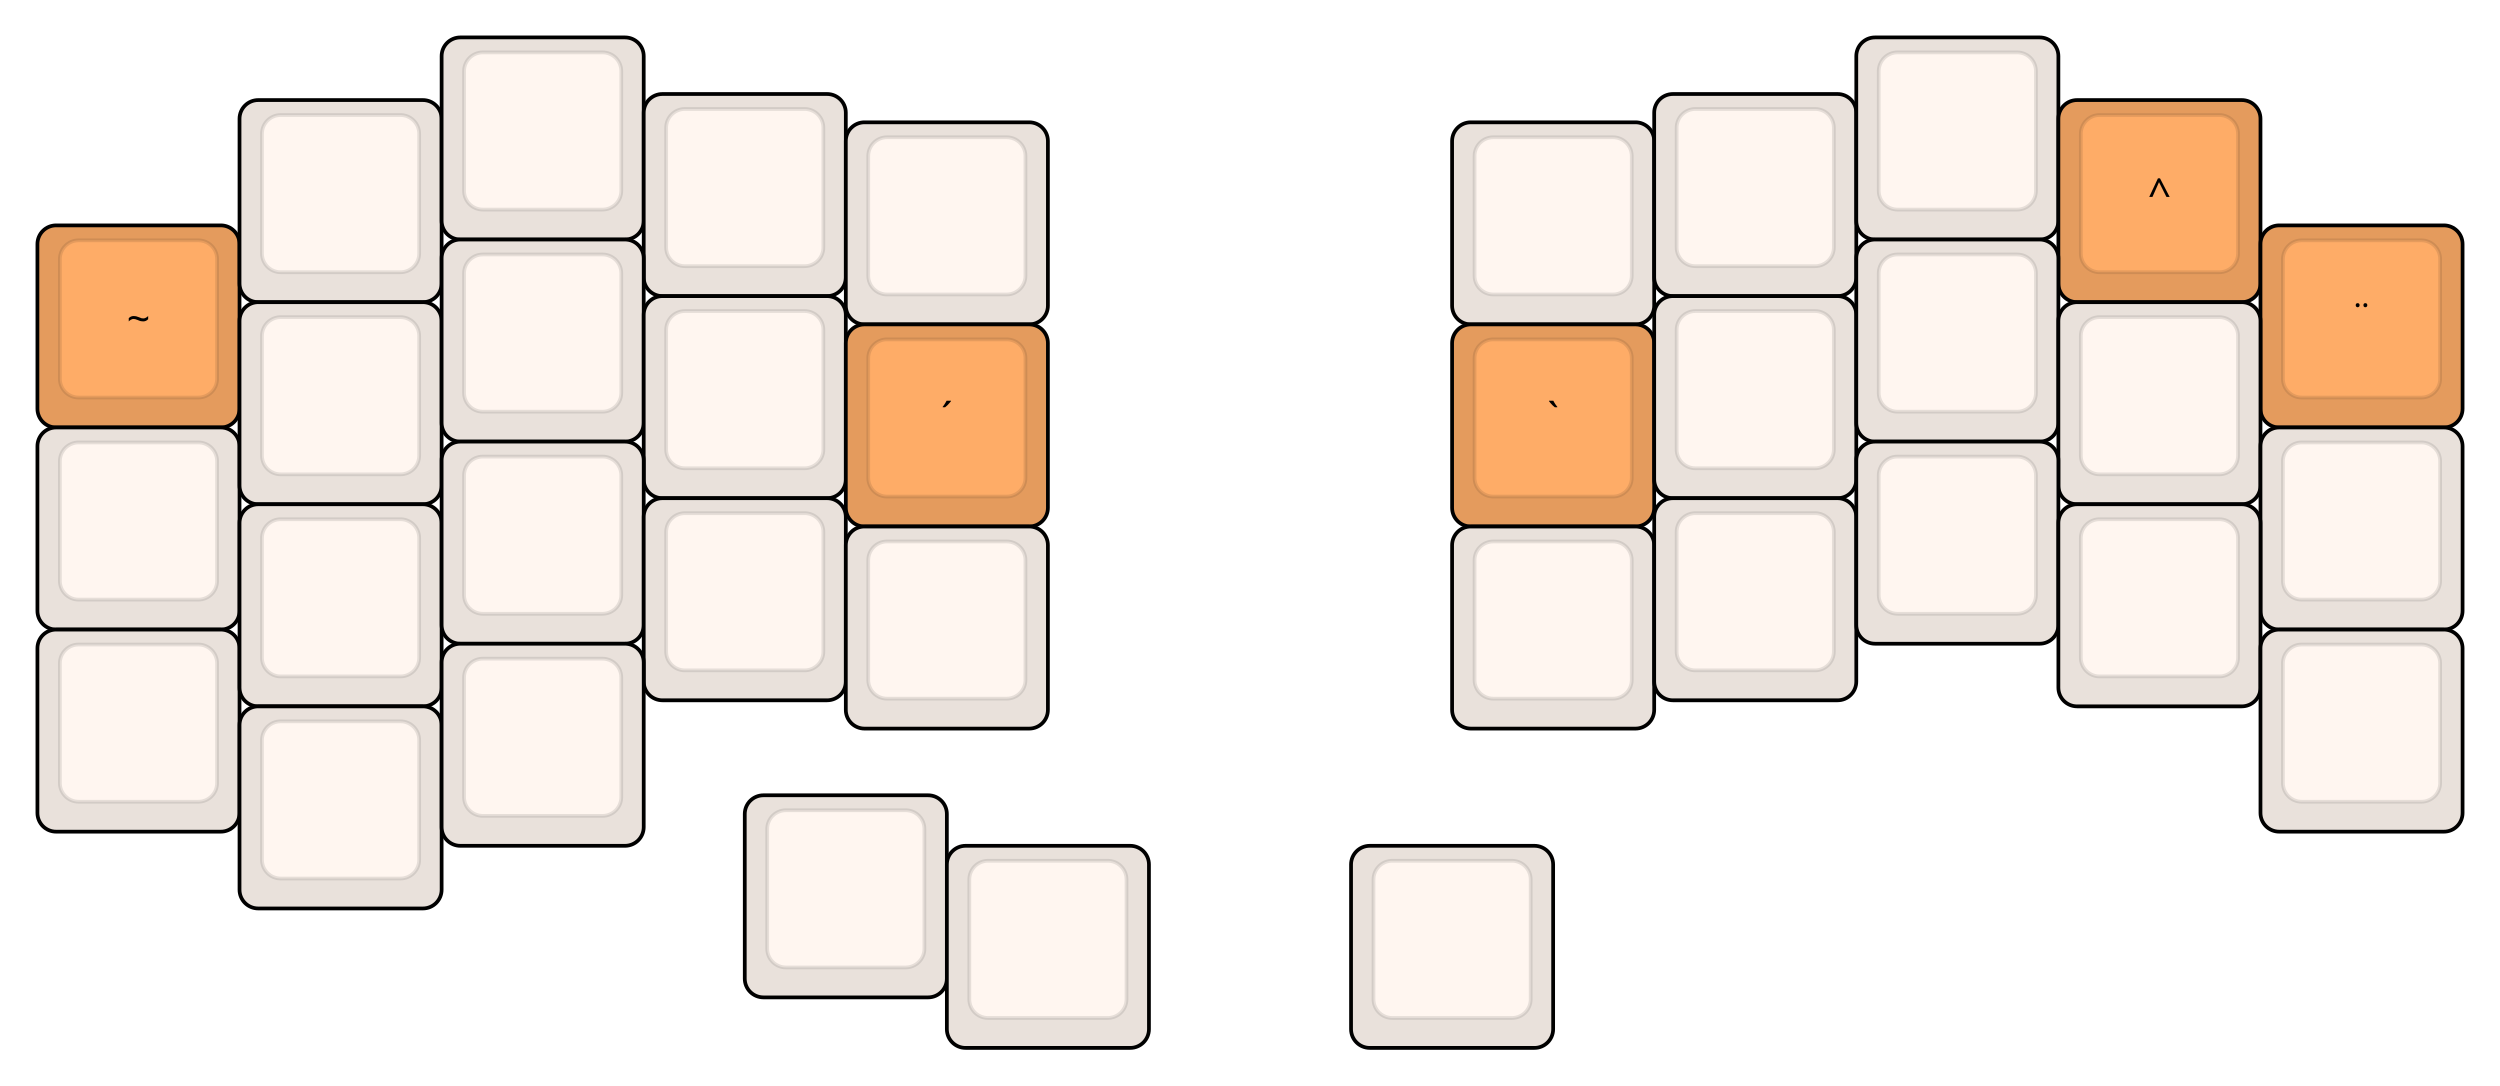
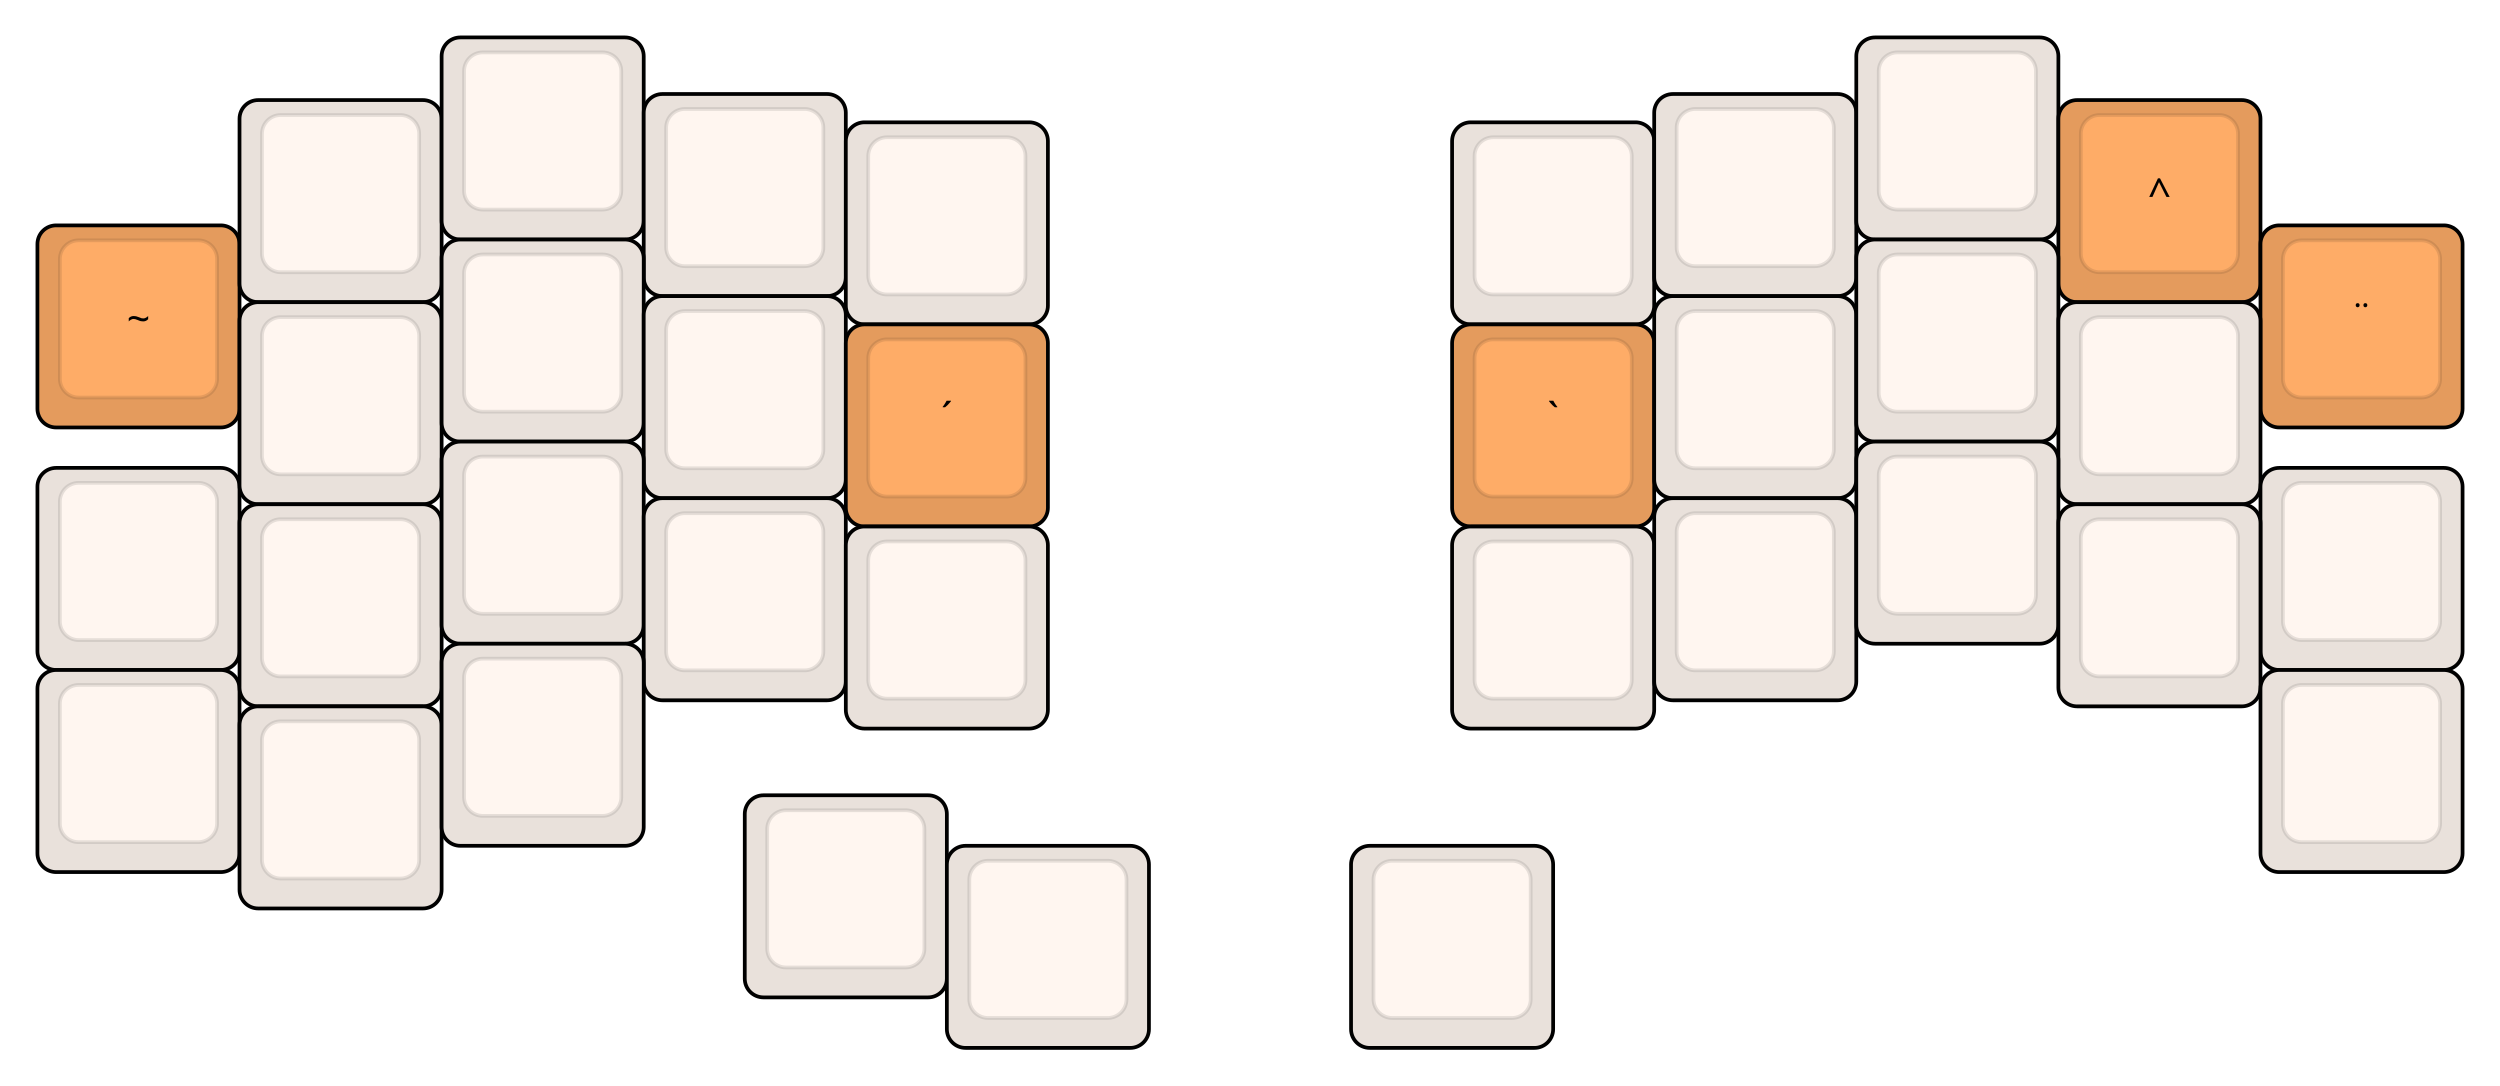
<svg xmlns="http://www.w3.org/2000/svg" width="668px" height="290x" viewBox="0 0 668 290">
  <style type="text/css">
    .keycap .border { stroke: black; stroke-width: 1; }
    .keycap .inner.border { stroke: rgba(0,0,0,.1); }
    .keycap { font-family: sans-serif; font-size: 11px}
    .keycap .sub { font-size: 9px}
  </style>
  <g class="keycap dead_key">
    <rect x="10" y="60.22" width="54" height="54" rx="5" fill="#e49b5d" class="outer border" />
    <rect x="16" y="64.22" width="42" height="42" rx="5" fill="#feac67" class="inner border" />
    <text x="37" y="85.22" text-anchor="middle" dominant-baseline="middle" class="main">
      <tspan x="37" dy="0">~</tspan>
    </text>
  </g>
  <g class="keycap blank">
    <rect x="64" y="26.74" width="54" height="54" rx="5" fill="#e9e1db" class="outer border" />
    <rect x="70" y="30.74" width="42" height="42" rx="5" fill="#fff6f0" class="inner border" />
  </g>
  <g class="keycap blank">
    <rect x="118" y="10" width="54" height="54" rx="5" fill="#e9e1db" class="outer border" />
    <rect x="124" y="14" width="42" height="42" rx="5" fill="#fff6f0" class="inner border" />
  </g>
  <g class="keycap blank">
    <rect x="172" y="25.12" width="54" height="54" rx="5" fill="#e9e1db" class="outer border" />
    <rect x="178" y="29.12" width="42" height="42" rx="5" fill="#fff6f0" class="inner border" />
  </g>
  <g class="keycap blank">
    <rect x="226" y="32.68" width="54" height="54" rx="5" fill="#e9e1db" class="outer border" />
    <rect x="232" y="36.68" width="42" height="42" rx="5" fill="#fff6f0" class="inner border" />
  </g>
  <g class="keycap blank">
    <rect x="388" y="32.68" width="54" height="54" rx="5" fill="#e9e1db" class="outer border" />
    <rect x="394" y="36.68" width="42" height="42" rx="5" fill="#fff6f0" class="inner border" />
  </g>
  <g class="keycap blank">
    <rect x="442" y="25.12" width="54" height="54" rx="5" fill="#e9e1db" class="outer border" />
    <rect x="448" y="29.12" width="42" height="42" rx="5" fill="#fff6f0" class="inner border" />
  </g>
  <g class="keycap blank">
    <rect x="496" y="10" width="54" height="54" rx="5" fill="#e9e1db" class="outer border" />
    <rect x="502" y="14" width="42" height="42" rx="5" fill="#fff6f0" class="inner border" />
  </g>
  <g class="keycap dead_key">
    <rect x="550" y="26.74" width="54" height="54" rx="5" fill="#e49b5d" class="outer border" />
    <rect x="556" y="30.74" width="42" height="42" rx="5" fill="#feac67" class="inner border" />
    <text x="577" y="51.74" text-anchor="middle" dominant-baseline="middle" class="main">
      <tspan x="577" dy="0">^</tspan>
    </text>
  </g>
  <g class="keycap dead_key">
    <rect x="604" y="60.22" width="54" height="54" rx="5" fill="#e49b5d" class="outer border" />
    <rect x="610" y="64.22" width="42" height="42" rx="5" fill="#feac67" class="inner border" />
    <text x="631" y="85.22" text-anchor="middle" dominant-baseline="middle" class="main">
      <tspan x="631" dy="0">¨</tspan>
    </text>
  </g>
  <g class="keycap blank">
-     <rect x="10" y="114.22" width="54" height="54" rx="5" fill="#e9e1db" class="outer border" />
-     <rect x="16" y="118.22" width="42" height="42" rx="5" fill="#fff6f0" class="inner border" />
+     <rect x="10" y="125.02" width="54" height="54" rx="5" fill="#e9e1db" class="outer border" />
+     <rect x="16" y="129.02" width="42" height="42" rx="5" fill="#fff6f0" class="inner border" />
  </g>
  <g class="keycap blank">
    <rect x="64" y="80.74" width="54" height="54" rx="5" fill="#e9e1db" class="outer border" />
    <rect x="70" y="84.74" width="42" height="42" rx="5" fill="#fff6f0" class="inner border" />
  </g>
  <g class="keycap blank">
    <rect x="118" y="64" width="54" height="54" rx="5" fill="#e9e1db" class="outer border" />
    <rect x="124" y="68" width="42" height="42" rx="5" fill="#fff6f0" class="inner border" />
  </g>
  <g class="keycap blank">
    <rect x="172" y="79.12" width="54" height="54" rx="5" fill="#e9e1db" class="outer border" />
    <rect x="178" y="83.12" width="42" height="42" rx="5" fill="#fff6f0" class="inner border" />
  </g>
  <g class="keycap dead_key">
    <rect x="226" y="86.68" width="54" height="54" rx="5" fill="#e49b5d" class="outer border" />
    <rect x="232" y="90.68" width="42" height="42" rx="5" fill="#feac67" class="inner border" />
    <text x="253" y="111.68" text-anchor="middle" dominant-baseline="middle" class="main">
      <tspan x="253" dy="0">´</tspan>
    </text>
  </g>
  <g class="keycap dead_key">
    <rect x="388" y="86.68" width="54" height="54" rx="5" fill="#e49b5d" class="outer border" />
    <rect x="394" y="90.68" width="42" height="42" rx="5" fill="#feac67" class="inner border" />
    <text x="415" y="111.68" text-anchor="middle" dominant-baseline="middle" class="main">
      <tspan x="415" dy="0">`</tspan>
    </text>
  </g>
  <g class="keycap blank">
    <rect x="442" y="79.12" width="54" height="54" rx="5" fill="#e9e1db" class="outer border" />
    <rect x="448" y="83.12" width="42" height="42" rx="5" fill="#fff6f0" class="inner border" />
  </g>
  <g class="keycap blank">
    <rect x="496" y="64" width="54" height="54" rx="5" fill="#e9e1db" class="outer border" />
    <rect x="502" y="68" width="42" height="42" rx="5" fill="#fff6f0" class="inner border" />
  </g>
  <g class="keycap blank">
    <rect x="550" y="80.74" width="54" height="54" rx="5" fill="#e9e1db" class="outer border" />
    <rect x="556" y="84.74" width="42" height="42" rx="5" fill="#fff6f0" class="inner border" />
  </g>
  <g class="keycap blank">
-     <rect x="604" y="114.22" width="54" height="54" rx="5" fill="#e9e1db" class="outer border" />
-     <rect x="610" y="118.22" width="42" height="42" rx="5" fill="#fff6f0" class="inner border" />
+     <rect x="604" y="125.02" width="54" height="54" rx="5" fill="#e9e1db" class="outer border" />
+     <rect x="610" y="129.02" width="42" height="42" rx="5" fill="#fff6f0" class="inner border" />
  </g>
  <g class="keycap blank">
-     <rect x="10" y="168.22" width="54" height="54" rx="5" fill="#e9e1db" class="outer border" />
-     <rect x="16" y="172.22" width="42" height="42" rx="5" fill="#fff6f0" class="inner border" />
+     <rect x="10" y="179.02" width="54" height="54" rx="5" fill="#e9e1db" class="outer border" />
+     <rect x="16" y="183.02" width="42" height="42" rx="5" fill="#fff6f0" class="inner border" />
  </g>
  <g class="keycap blank">
    <rect x="64" y="134.74" width="54" height="54" rx="5" fill="#e9e1db" class="outer border" />
    <rect x="70" y="138.74" width="42" height="42" rx="5" fill="#fff6f0" class="inner border" />
  </g>
  <g class="keycap blank">
    <rect x="118" y="118" width="54" height="54" rx="5" fill="#e9e1db" class="outer border" />
    <rect x="124" y="122" width="42" height="42" rx="5" fill="#fff6f0" class="inner border" />
  </g>
  <g class="keycap blank">
    <rect x="172" y="133.12" width="54" height="54" rx="5" fill="#e9e1db" class="outer border" />
    <rect x="178" y="137.12" width="42" height="42" rx="5" fill="#fff6f0" class="inner border" />
  </g>
  <g class="keycap blank">
    <rect x="226" y="140.68" width="54" height="54" rx="5" fill="#e9e1db" class="outer border" />
    <rect x="232" y="144.68" width="42" height="42" rx="5" fill="#fff6f0" class="inner border" />
  </g>
  <g class="keycap blank">
    <rect x="388" y="140.68" width="54" height="54" rx="5" fill="#e9e1db" class="outer border" />
    <rect x="394" y="144.68" width="42" height="42" rx="5" fill="#fff6f0" class="inner border" />
  </g>
  <g class="keycap blank">
    <rect x="442" y="133.12" width="54" height="54" rx="5" fill="#e9e1db" class="outer border" />
    <rect x="448" y="137.12" width="42" height="42" rx="5" fill="#fff6f0" class="inner border" />
  </g>
  <g class="keycap blank">
    <rect x="496" y="118" width="54" height="54" rx="5" fill="#e9e1db" class="outer border" />
    <rect x="502" y="122" width="42" height="42" rx="5" fill="#fff6f0" class="inner border" />
  </g>
  <g class="keycap blank">
    <rect x="550" y="134.74" width="54" height="54" rx="5" fill="#e9e1db" class="outer border" />
    <rect x="556" y="138.74" width="42" height="42" rx="5" fill="#fff6f0" class="inner border" />
  </g>
  <g class="keycap blank">
-     <rect x="604" y="168.22" width="54" height="54" rx="5" fill="#e9e1db" class="outer border" />
-     <rect x="610" y="172.22" width="42" height="42" rx="5" fill="#fff6f0" class="inner border" />
+     <rect x="604" y="179.02" width="54" height="54" rx="5" fill="#e9e1db" class="outer border" />
+     <rect x="610" y="183.02" width="42" height="42" rx="5" fill="#fff6f0" class="inner border" />
  </g>
  <g class="keycap blank">
    <rect x="64" y="188.74" width="54" height="54" rx="5" fill="#e9e1db" class="outer border" />
    <rect x="70" y="192.74" width="42" height="42" rx="5" fill="#fff6f0" class="inner border" />
  </g>
  <g class="keycap blank">
    <rect x="118" y="172" width="54" height="54" rx="5" fill="#e9e1db" class="outer border" />
    <rect x="124" y="176" width="42" height="42" rx="5" fill="#fff6f0" class="inner border" />
  </g>
  <g class="keycap blank">
    <rect x="199" y="212.5" width="54" height="54" rx="5" fill="#e9e1db" class="outer border" />
    <rect x="205" y="216.5" width="42" height="42" rx="5" fill="#fff6f0" class="inner border" />
  </g>
  <g class="keycap blank">
    <rect x="253" y="226" width="54" height="54" rx="5" fill="#e9e1db" class="outer border" />
    <rect x="259" y="230" width="42" height="42" rx="5" fill="#fff6f0" class="inner border" />
  </g>
  <g class="keycap blank">
    <rect x="361" y="226" width="54" height="54" rx="5" fill="#e9e1db" class="outer border" />
    <rect x="367" y="230" width="42" height="42" rx="5" fill="#fff6f0" class="inner border" />
  </g>
</svg>
